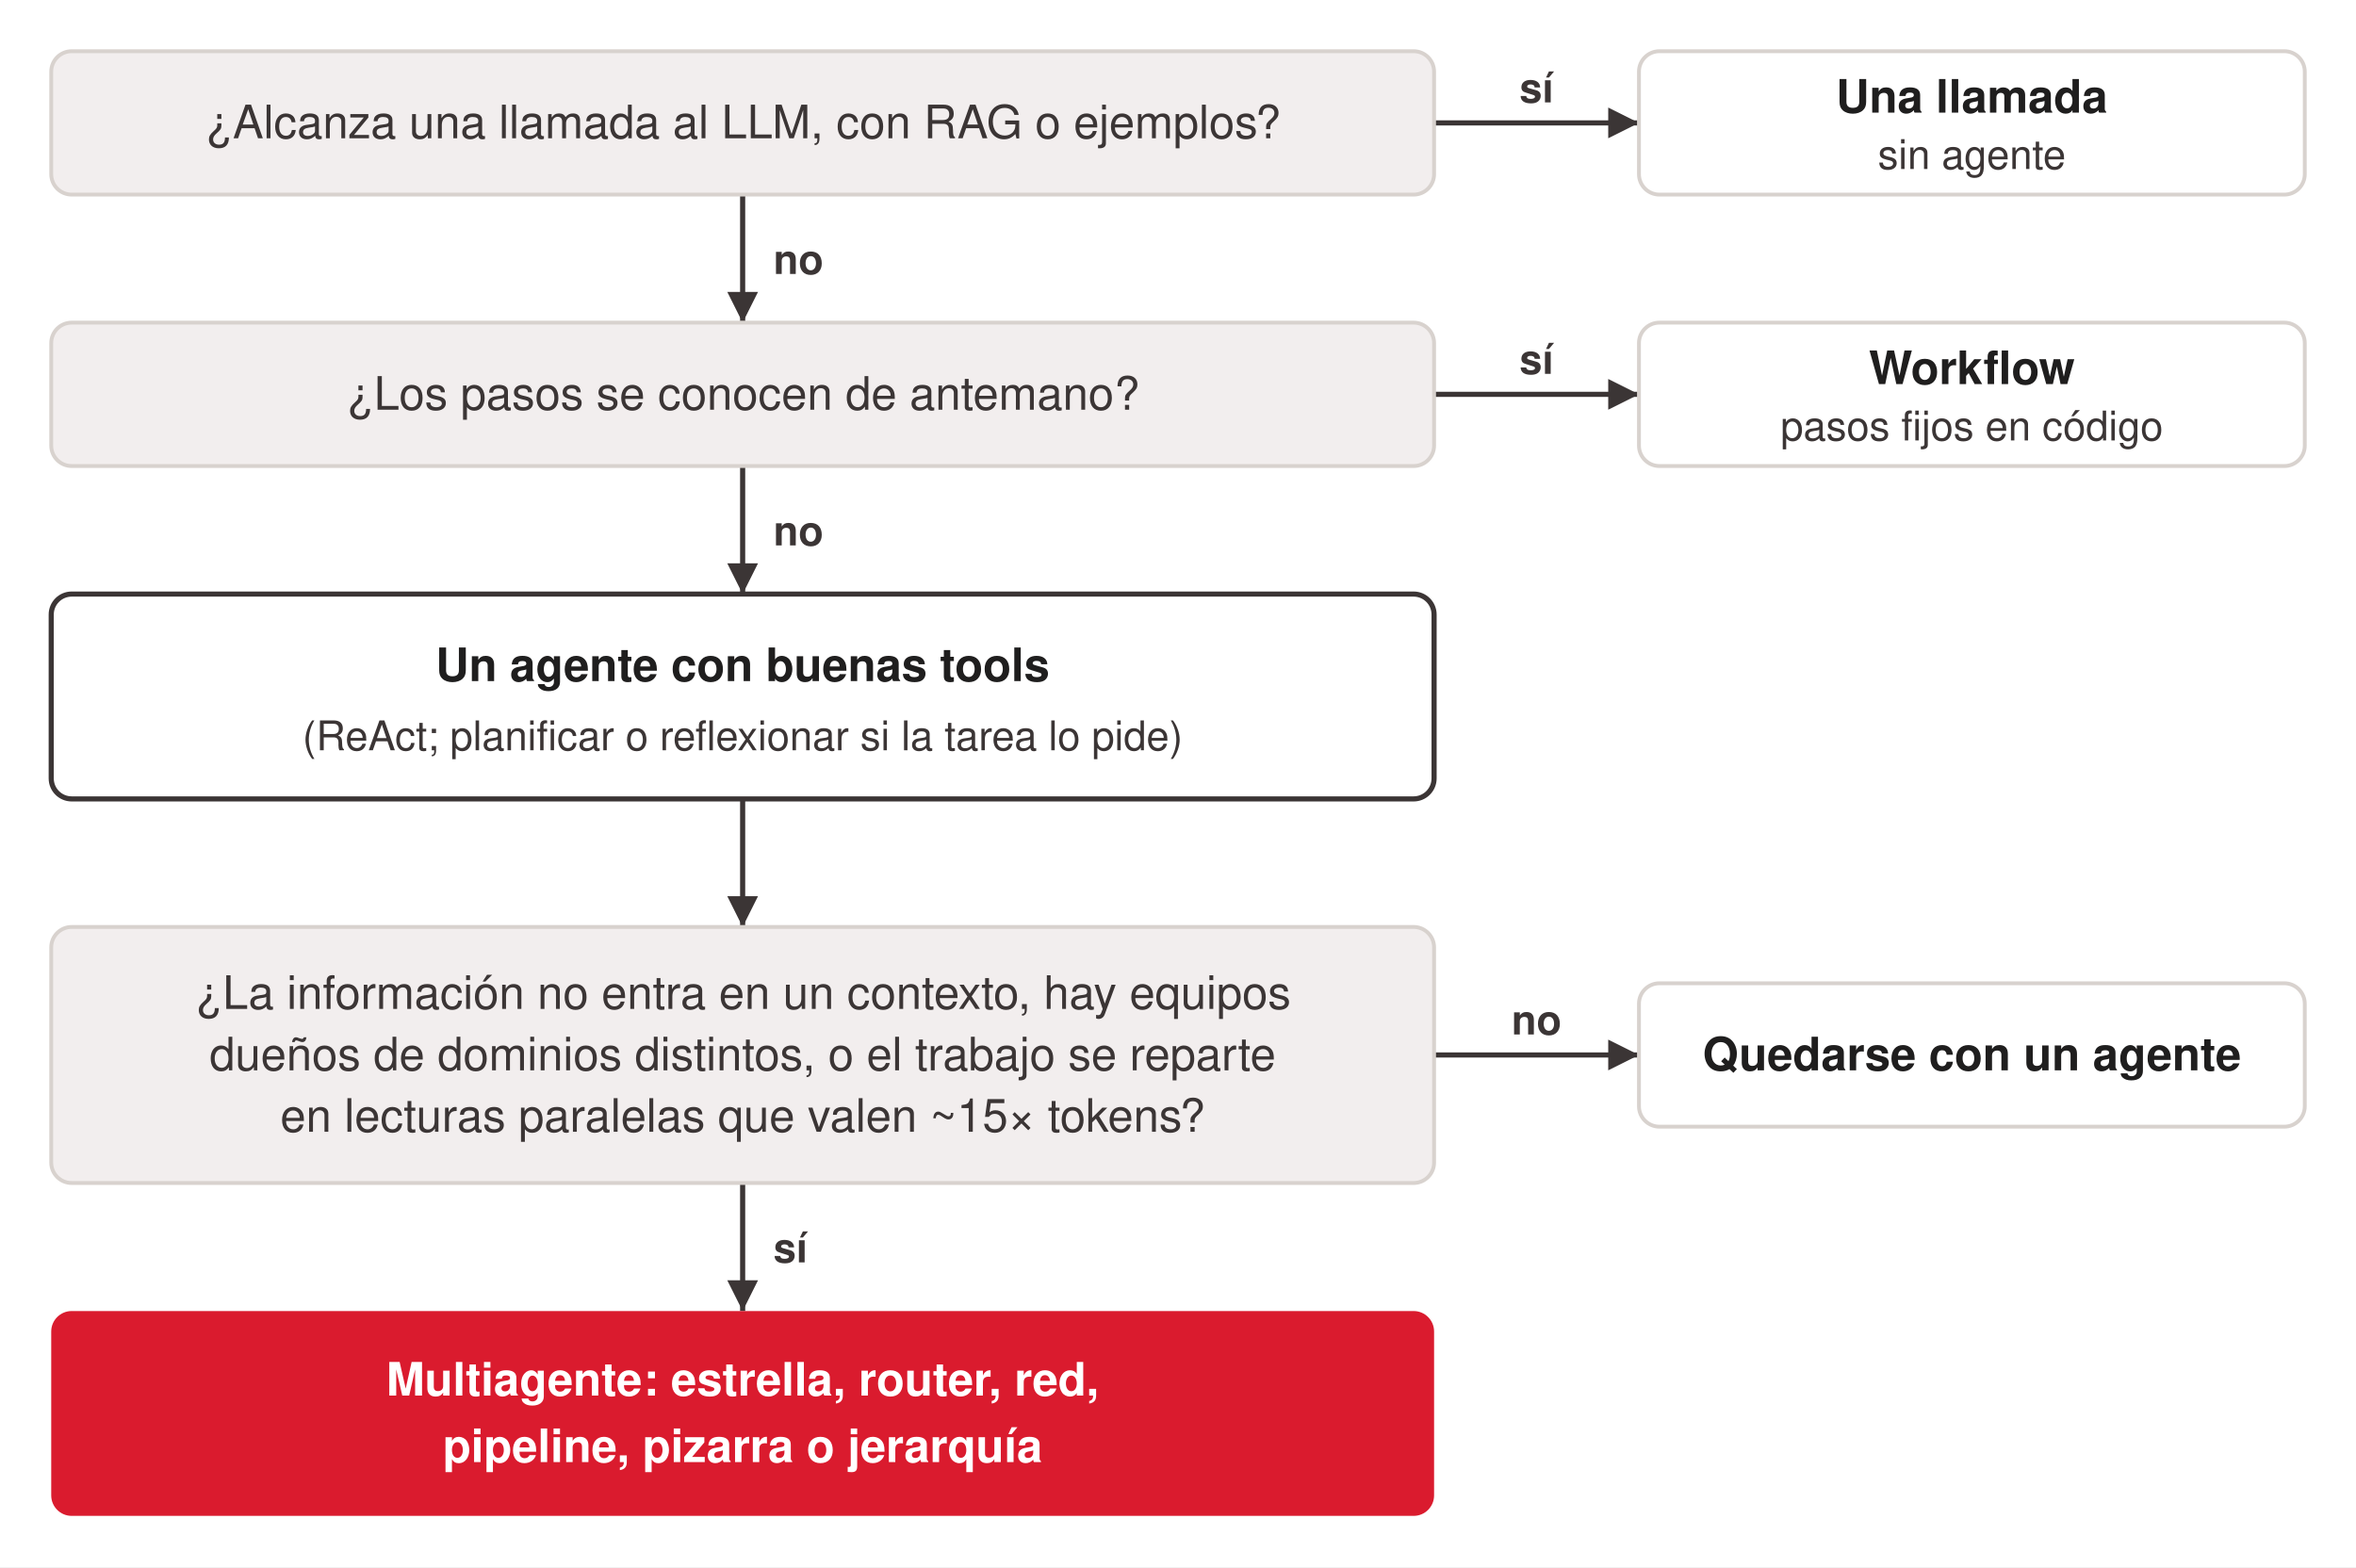
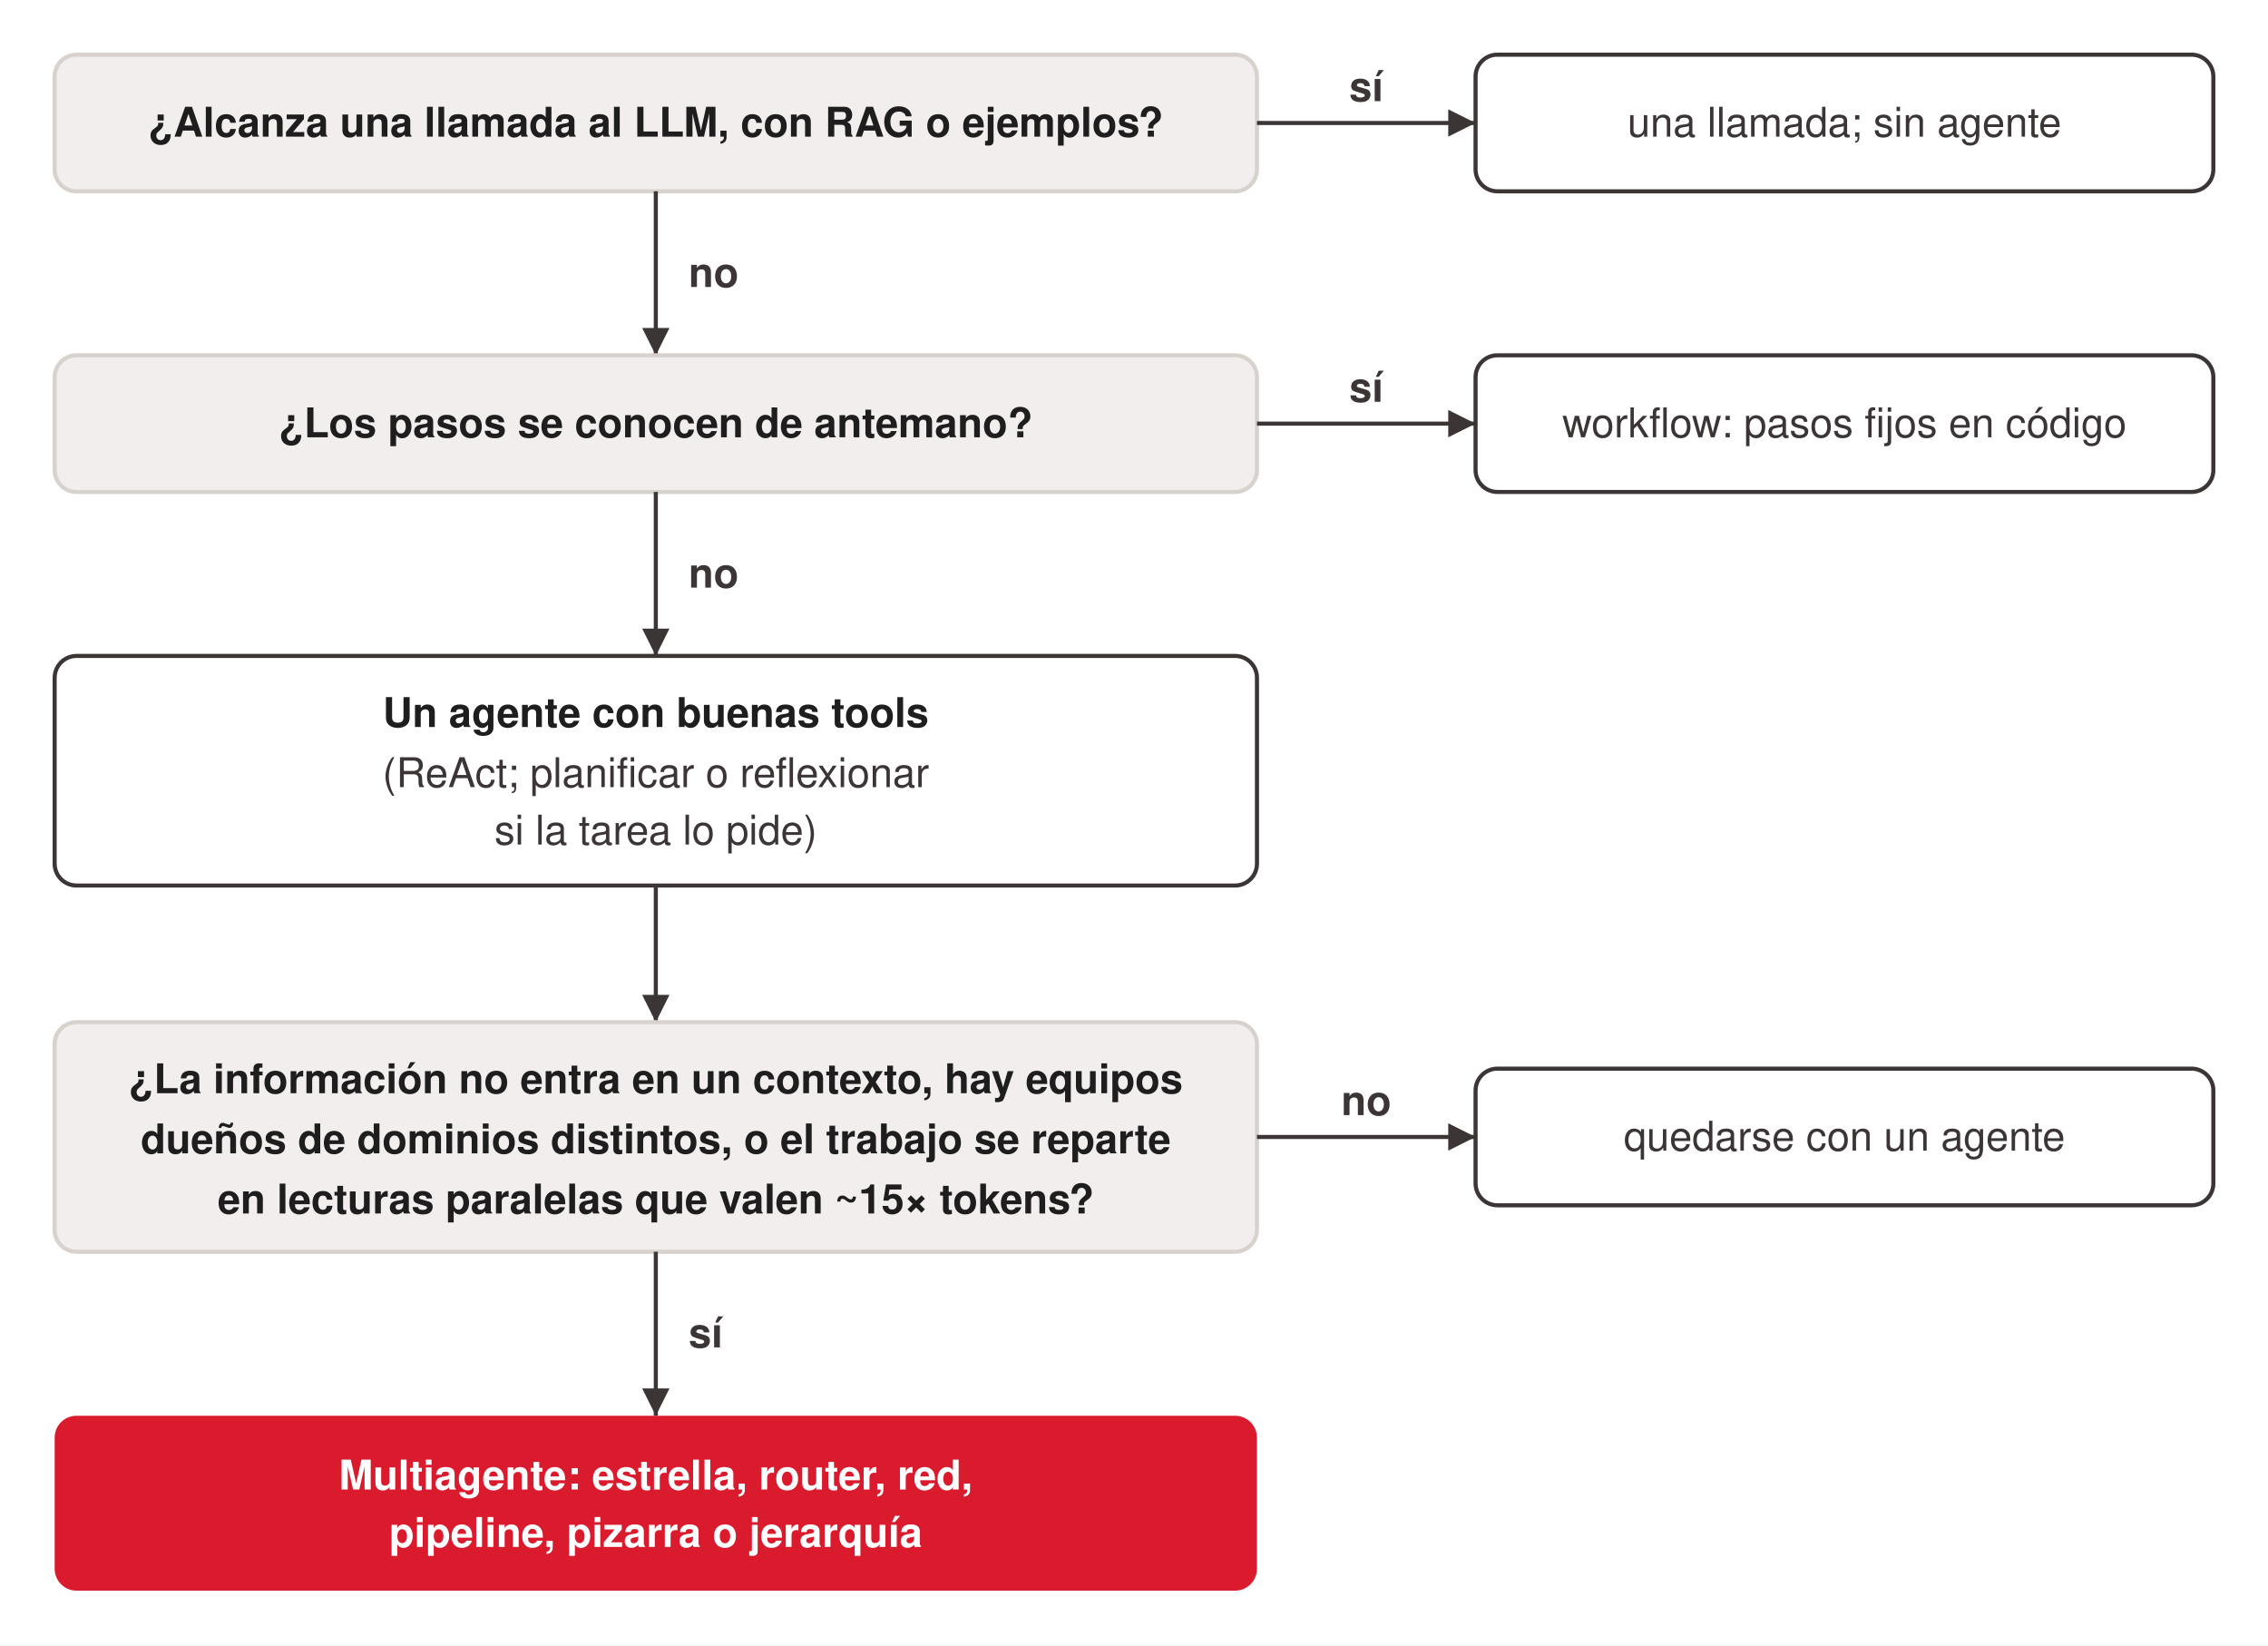
- <svg xmlns="http://www.w3.org/2000/svg" viewBox="0 0 920 612" font-family="Helvetica, Arial, sans-serif" font-size="18" fill="#3B3535">
+ <svg xmlns="http://www.w3.org/2000/svg" class="ts-anim-sc-2-1-arbol-decision" viewBox="0 0 830 602" font-family="Helvetica, Arial, sans-serif" font-size="15" fill="#3B3535">
+   <style>/* talksmith-animation */
+ .ts-anim-sc-2-1-arbol-decision [data-beat]{animation:ts-beat-in 0.6s ease-out both}
+ .ts-anim-sc-2-1-arbol-decision [data-beat-effect=pulse]{animation-name:ts-beat-pulse;animation-duration:0.8s;transform-box:fill-box;transform-origin:center}
+ .ts-anim-sc-2-1-arbol-decision [data-beat="1"]{animation-delay:0.50s}
+ .ts-anim-sc-2-1-arbol-decision [data-beat="2"]{animation-delay:1.60s}
+ .ts-anim-sc-2-1-arbol-decision [data-beat="3"]{animation-delay:2.70s}
+ .ts-anim-sc-2-1-arbol-decision [data-beat="4"]{animation-delay:3.80s}
+ .ts-anim-sc-2-1-arbol-decision [data-beat="5"]{animation-delay:4.90s}
+ @keyframes ts-beat-in{from{opacity:0}to{opacity:1}}
+ @keyframes ts-beat-pulse{0%,100%{transform:none}50%{transform:scale(1.08)}}
+ @media (prefers-reduced-motion:reduce){.ts-anim-sc-2-1-arbol-decision [data-beat]{animation:none}}
+ </style>
  <defs>
-     <marker id="ah" markerUnits="userSpaceOnUse" markerWidth="12" markerHeight="12" viewBox="0 0 12 12" refX="12" refY="6" orient="auto">
-       <path d="M0,0 L12,6 L0,12 z" fill="#3B3535" />
+     <marker id="ah" markerUnits="userSpaceOnUse" markerWidth="10" markerHeight="10" refX="10" refY="5" orient="auto">
+       <path d="M0,0 L10,5 L0,10 z" fill="#3B3535" />
    </marker>
  </defs>
-   <rect x="0" y="0" width="920" height="612" fill="#ffffff" />
-   <g stroke="#3B3535" stroke-width="2" fill="none" marker-end="url(#ah)">
-     <line x1="290" y1="76" x2="290" y2="126" />
-     <line x1="290" y1="182" x2="290" y2="232" />
-     <line x1="290" y1="312" x2="290" y2="362" />
-     <line x1="290" y1="462" x2="290" y2="512" />
-     <line x1="560" y1="48" x2="640" y2="48" />
-     <line x1="560" y1="154" x2="640" y2="154" />
-     <line x1="560" y1="412" x2="640" y2="412" />
+   <rect x="0" y="0" width="830" height="602" fill="#ffffff" />
+   <g data-beat="1">
+     <rect x="20" y="20" width="440" height="50" rx="8" fill="#F2EEEE" stroke="#D8D2CE" stroke-width="1.5" />
+     <text x="240" y="50" text-anchor="middle" fill="#1F1E1E" font-weight="bold">¿Alcanza una llamada al LLM, con RAG o ejemplos?</text>
+     <line x1="460" y1="45" x2="540" y2="45" stroke="#3B3535" stroke-width="1.5" marker-end="url(#ah)" />
+     <text x="500" y="37" text-anchor="middle" font-weight="bold">sí</text>
+     <rect x="540" y="20" width="270" height="50" rx="8" fill="#ffffff" stroke="#3B3535" stroke-width="1.5" />
+     <text x="675" y="50" text-anchor="middle">una llamada; sin agente</text>
  </g>
-   <g stroke="#D8D2CE" stroke-width="1.5">
-     <rect x="20" y="20" width="540" height="56" rx="8" fill="#F2EEEE" />
-     <rect x="20" y="126" width="540" height="56" rx="8" fill="#F2EEEE" />
-     <rect x="20" y="362" width="540" height="100" rx="8" fill="#F2EEEE" />
-     <rect x="640" y="20" width="260" height="56" rx="8" fill="#ffffff" />
-     <rect x="640" y="126" width="260" height="56" rx="8" fill="#ffffff" />
-     <rect x="640" y="384" width="260" height="56" rx="8" fill="#ffffff" />
+   <g data-beat="2">
+     <line x1="240" y1="70" x2="240" y2="130" stroke="#3B3535" stroke-width="1.5" marker-end="url(#ah)" />
+     <text x="252" y="105" font-weight="bold">no</text>
+     <rect x="20" y="130" width="440" height="50" rx="8" fill="#F2EEEE" stroke="#D8D2CE" stroke-width="1.5" />
+     <text x="240" y="160" text-anchor="middle" fill="#1F1E1E" font-weight="bold">¿Los pasos se conocen de antemano?</text>
+     <line x1="460" y1="155" x2="540" y2="155" stroke="#3B3535" stroke-width="1.5" marker-end="url(#ah)" />
+     <text x="500" y="147" text-anchor="middle" font-weight="bold">sí</text>
+     <rect x="540" y="130" width="270" height="50" rx="8" fill="#ffffff" stroke="#3B3535" stroke-width="1.5" />
+     <text x="675" y="160" text-anchor="middle">workflow: pasos fijos en código</text>
  </g>
-   <rect x="20" y="232" width="540" height="80" rx="8" fill="#ffffff" stroke="#3B3535" stroke-width="2" />
-   <rect x="20" y="512" width="540" height="80" rx="8" fill="#DA1B2E" />
-   <g text-anchor="middle">
-     <text x="290" y="54">¿Alcanza una llamada al LLM, con RAG o ejemplos?</text>
-     <text x="290" y="160">¿Los pasos se conocen de antemano?</text>
-     <text x="290" y="266" font-weight="bold" fill="#1F1E1E">Un agente con buenas tools</text>
-     <text x="290" y="293" font-size="16">(ReAct; planificar o reflexionar si la tarea lo pide)</text>
-     <text x="290" y="394">¿La información no entra en un contexto, hay equipos</text>
-     <text x="290" y="418">dueños de dominios distintos, o el trabajo se reparte</text>
-     <text x="290" y="442">en lecturas paralelas que valen ~15× tokens?</text>
-     <text x="290" y="545" font-weight="bold" fill="#ffffff">Multiagente: estrella, router, red,</text>
-     <text x="290" y="571" font-weight="bold" fill="#ffffff">pipeline, pizarra o jerarquía</text>
-     <text x="770" y="44" font-weight="bold" fill="#1F1E1E">Una llamada</text>
-     <text x="770" y="66" font-size="16">sin agente</text>
-     <text x="770" y="150" font-weight="bold" fill="#1F1E1E">Workflow</text>
-     <text x="770" y="172" font-size="16">pasos fijos en código</text>
-     <text x="770" y="418" font-weight="bold" fill="#1F1E1E">Quedarse con un agente</text>
-     <text x="600" y="40" font-size="16" font-weight="bold">sí</text>
-     <text x="600" y="146" font-size="16" font-weight="bold">sí</text>
-     <text x="600" y="404" font-size="16" font-weight="bold">no</text>
+   <g data-beat="3">
+     <line x1="240" y1="180" x2="240" y2="240" stroke="#3B3535" stroke-width="1.5" marker-end="url(#ah)" />
+     <text x="252" y="215" font-weight="bold">no</text>
+     <rect x="20" y="240" width="440" height="84" rx="8" fill="#ffffff" stroke="#3B3535" stroke-width="1.5" />
+     <text x="240" y="266" text-anchor="middle" fill="#1F1E1E" font-weight="bold">Un agente con buenas tools</text>
+     <text x="240" y="288" text-anchor="middle">(ReAct; planificar o reflexionar</text>
+     <text x="240" y="309" text-anchor="middle">si la tarea lo pide)</text>
  </g>
-   <g font-size="16" font-weight="bold">
-     <text x="302" y="107">no</text>
-     <text x="302" y="213">no</text>
-     <text x="302" y="493">sí</text>
+   <g data-beat="4">
+     <line x1="240" y1="324" x2="240" y2="374" stroke="#3B3535" stroke-width="1.5" marker-end="url(#ah)" />
+     <rect x="20" y="374" width="440" height="84" rx="8" fill="#F2EEEE" stroke="#D8D2CE" stroke-width="1.5" />
+     <g text-anchor="middle" fill="#1F1E1E" font-weight="bold">
+       <text x="240" y="400">¿La información no entra en un contexto, hay equipos</text>
+       <text x="240" y="422">dueños de dominios distintos, o el trabajo se reparte</text>
+       <text x="240" y="444">en lecturas paralelas que valen ~15× tokens?</text>
+     </g>
+     <line x1="460" y1="416" x2="540" y2="416" stroke="#3B3535" stroke-width="1.5" marker-end="url(#ah)" />
+     <text x="500" y="408" text-anchor="middle" font-weight="bold">no</text>
+     <rect x="540" y="391" width="270" height="50" rx="8" fill="#ffffff" stroke="#3B3535" stroke-width="1.5" />
+     <text x="675" y="421" text-anchor="middle">quedarse con un agente</text>
+   </g>
+   <g data-beat="5">
+     <line x1="240" y1="458" x2="240" y2="518" stroke="#3B3535" stroke-width="1.5" marker-end="url(#ah)" />
+     <text x="252" y="493" font-weight="bold">sí</text>
+     <rect x="20" y="518" width="440" height="64" rx="8" fill="#DA1B2E" />
+     <g text-anchor="middle" fill="#FFFFFF" font-weight="bold">
+       <text x="240" y="545">Multiagente: estrella, router, red,</text>
+       <text x="240" y="566">pipeline, pizarra o jerarquía</text>
+     </g>
  </g>
</svg>
